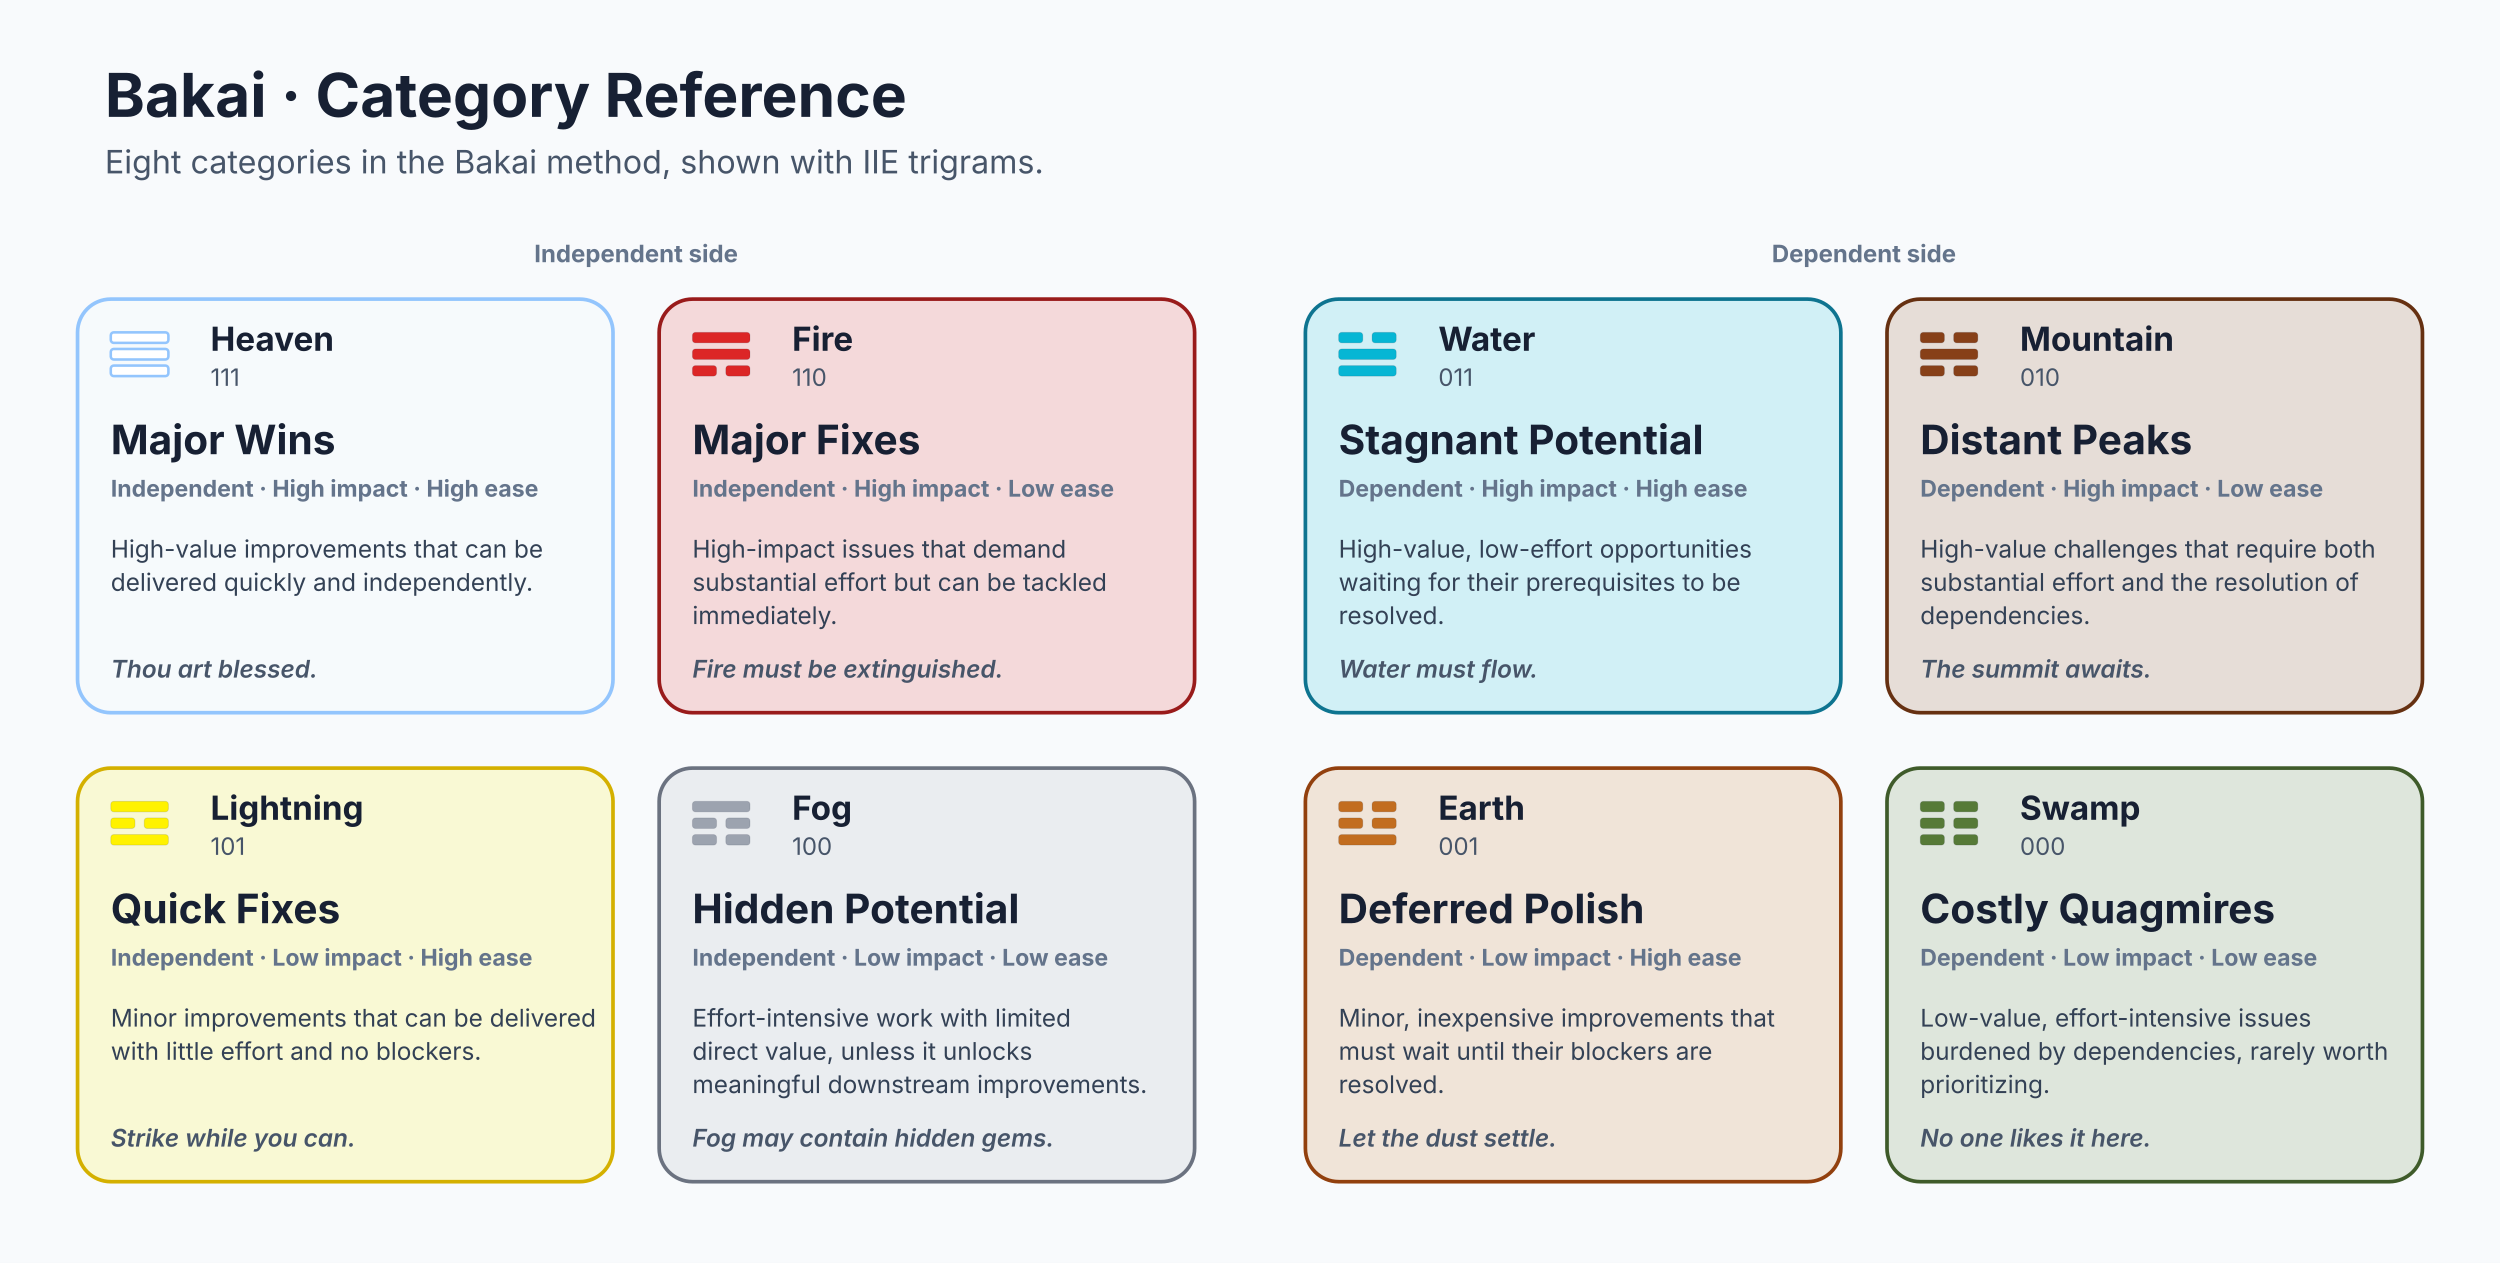
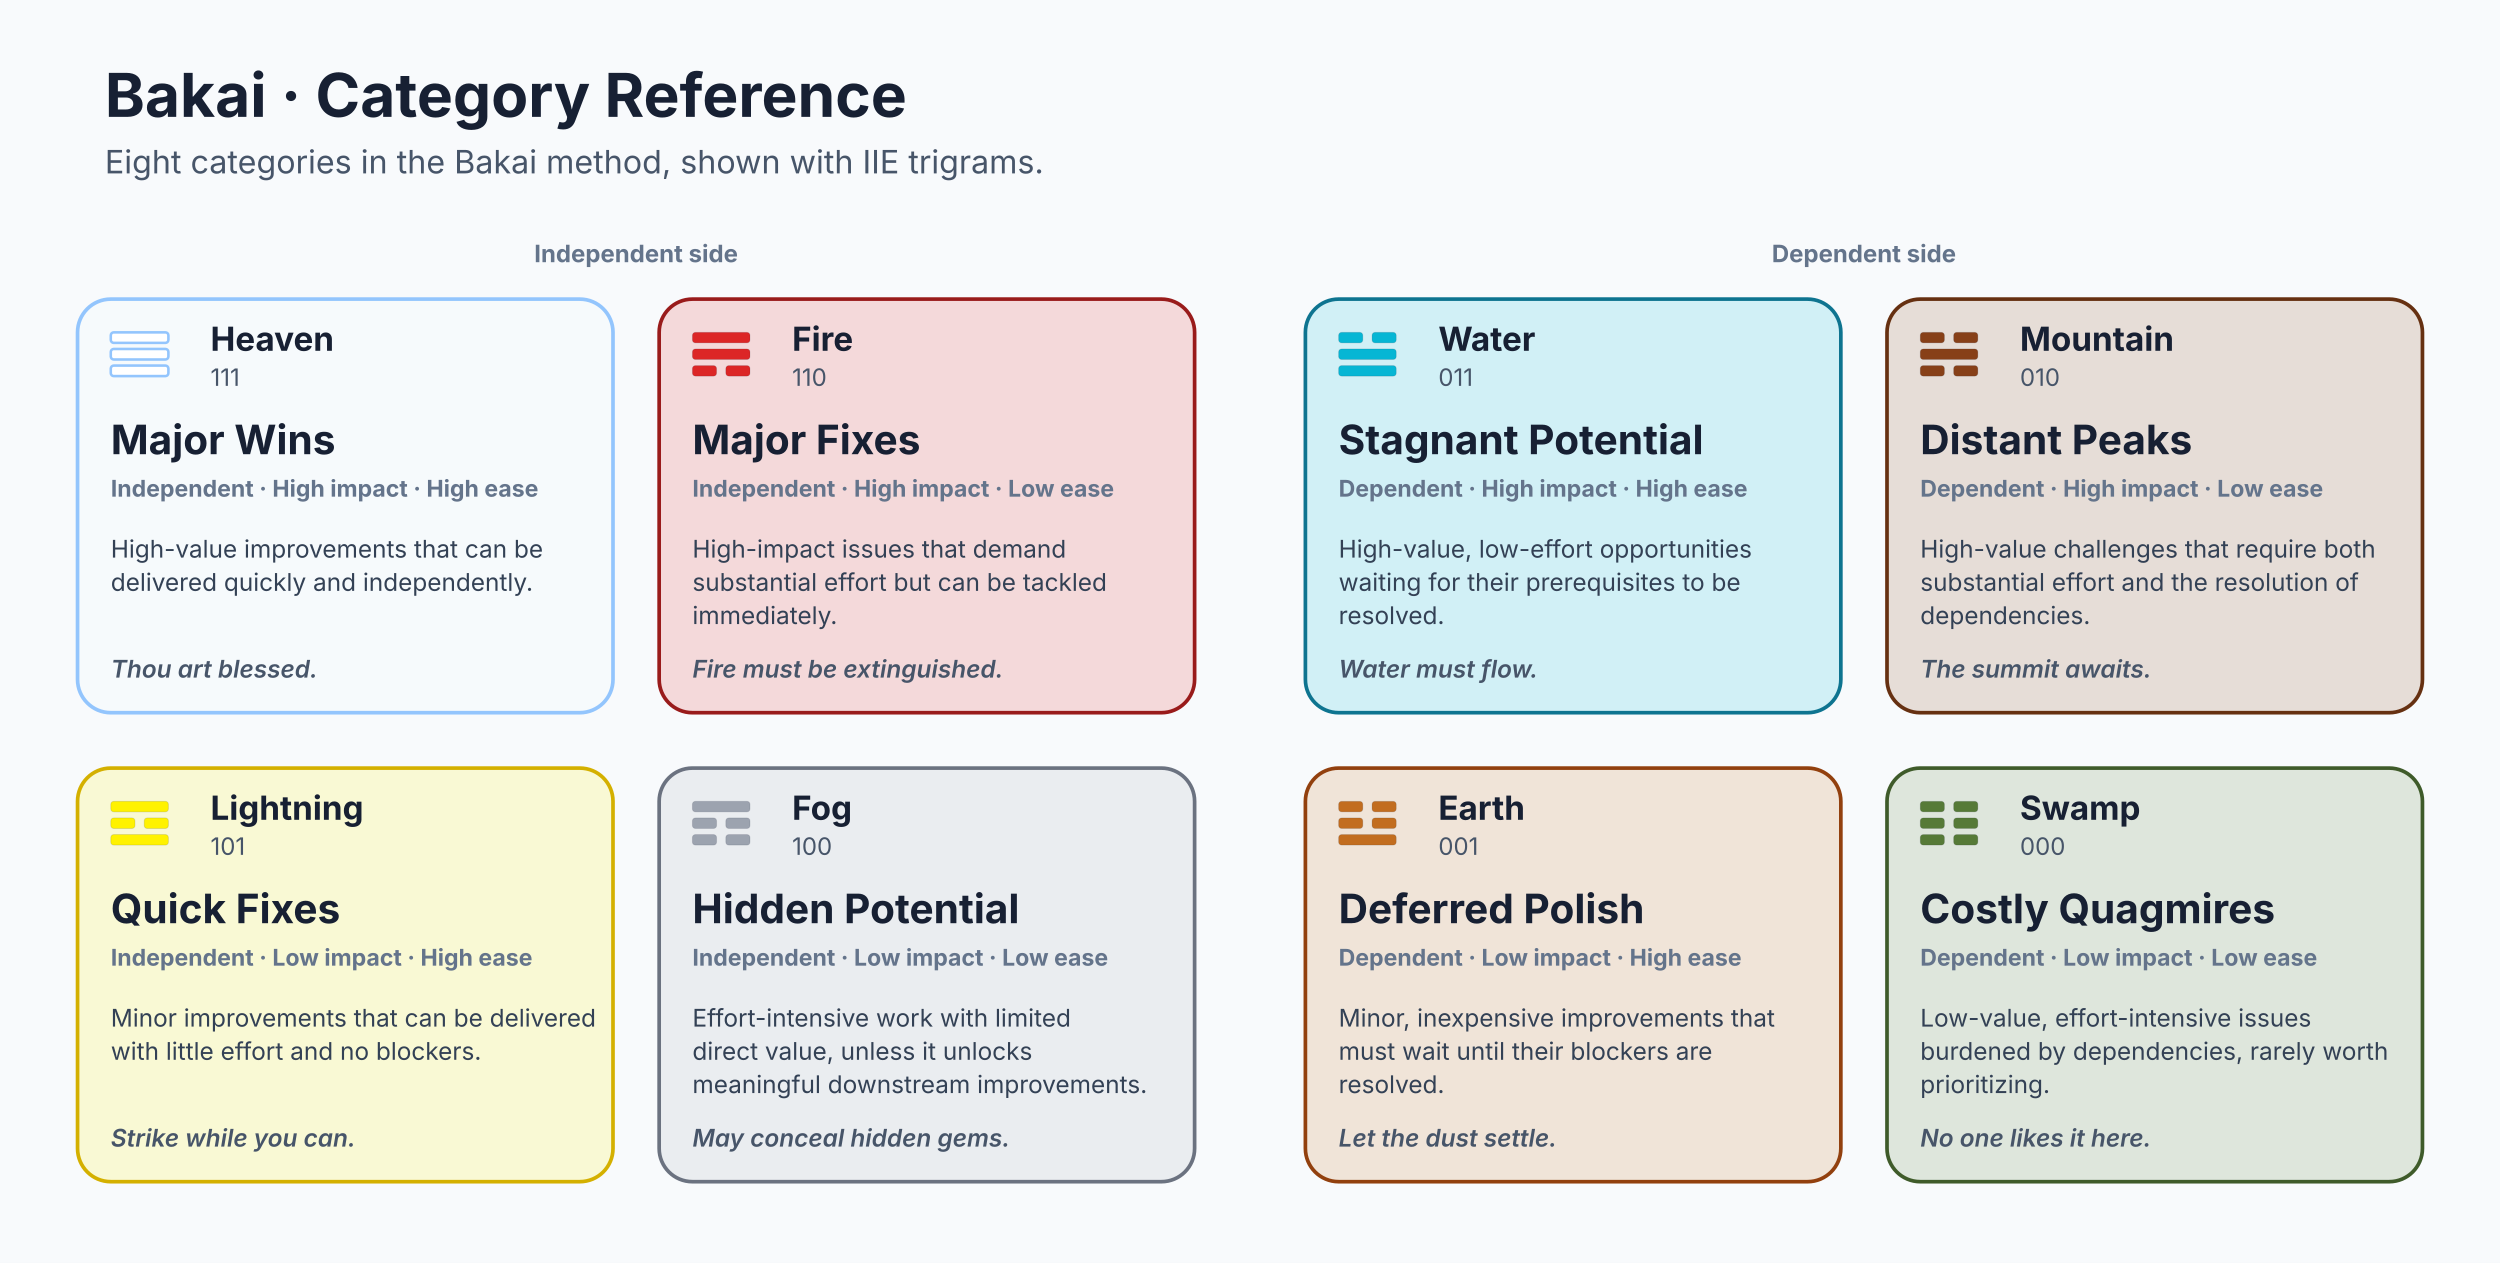
<svg xmlns="http://www.w3.org/2000/svg" width="1354" height="684" viewBox="0 0 1354 684" role="img" aria-label="Bakai category reference">
  <rect width="100%" height="100%" fill="#f8fafc" />
  <g font-family="Inter, Arial, Helvetica, sans-serif">
    <text x="56.8" y="63.3" font-size="32.76" font-weight="700" fill="#172033">Bakai · Category Reference</text>
    <text x="56.8" y="93.9" font-size="17.47" fill="#475569">Eight categories in the Bakai method, shown with IIE trigrams.</text>
    <text x="344.5" y="142" text-anchor="middle" font-size="13" font-weight="700" fill="#64748b">Independent side</text>
    <text x="1009.5" y="142" text-anchor="middle" font-size="13" font-weight="700" fill="#64748b">Dependent side</text>
    <rect x="42" y="162" width="290" height="224" rx="18" fill="#EAF6FF" fill-opacity="0.16" stroke="#93C5FD" stroke-width="2" />
    <rect x="60.0" y="180" width="31.2" height="5.7" rx="1.6" fill="#FFFFFF" stroke="#93C5FD" stroke-width="1.4" />
    <rect x="60.0" y="189" width="31.2" height="5.7" rx="1.6" fill="#FFFFFF" stroke="#93C5FD" stroke-width="1.4" />
    <rect x="60.0" y="198" width="31.2" height="5.7" rx="1.6" fill="#FFFFFF" stroke="#93C5FD" stroke-width="1.4" />
    <text x="114" y="190" font-size="18" font-weight="700" fill="#172033">Heaven</text>
    <text x="114" y="209" font-size="13" fill="#475569">111</text>
    <text x="60" y="246" font-size="22" font-weight="700" fill="#172033">Major Wins</text>
    <text x="60" y="269" font-size="12.5" font-weight="700" fill="#64748b">Independent · High impact · High ease</text>
    <text x="60" y="302" font-size="13.2" fill="#334155">High-value improvements that can be</text>
    <text x="60" y="320" font-size="13.2" fill="#334155">delivered quickly and independently.</text>
    <text x="60" y="367" font-size="13.2" font-style="italic" font-weight="600" fill="#475569">Thou art blessed.</text>
    <rect x="357" y="162" width="290" height="224" rx="18" fill="#DC2626" fill-opacity="0.16" stroke="#991B1B" stroke-width="2" />
    <rect x="375.0" y="180" width="31.2" height="5.7" rx="1.6" fill="#DC2626" stroke="rgba(23,32,51,0.14)" stroke-width="0.5" />
    <rect x="375.0" y="189" width="31.2" height="5.7" rx="1.6" fill="#DC2626" stroke="rgba(23,32,51,0.14)" stroke-width="0.5" />
    <rect x="375.0" y="198" width="13.1" height="5.7" rx="1.6" fill="#DC2626" stroke="rgba(23,32,51,0.14)" stroke-width="0.5" />
    <rect x="393.1" y="198" width="13.1" height="5.7" rx="1.6" fill="#DC2626" stroke="rgba(23,32,51,0.14)" stroke-width="0.5" />
    <text x="429" y="190" font-size="18" font-weight="700" fill="#172033">Fire</text>
    <text x="429" y="209" font-size="13" fill="#475569">110</text>
    <text x="375" y="246" font-size="22" font-weight="700" fill="#172033">Major Fixes</text>
    <text x="375" y="269" font-size="12.5" font-weight="700" fill="#64748b">Independent · High impact · Low ease</text>
    <text x="375" y="302" font-size="13.2" fill="#334155">High-impact issues that demand</text>
    <text x="375" y="320" font-size="13.2" fill="#334155">substantial effort but can be tackled</text>
    <text x="375" y="338" font-size="13.2" fill="#334155">immediately.</text>
    <text x="375" y="367" font-size="13.2" font-style="italic" font-weight="600" fill="#475569">Fire must be extinguished.</text>
    <rect x="42" y="416" width="290" height="224" rx="18" fill="#FFF200" fill-opacity="0.16" stroke="#D4B000" stroke-width="2" />
    <rect x="60.0" y="434" width="31.2" height="5.7" rx="1.6" fill="#FFF200" stroke="rgba(23,32,51,0.14)" stroke-width="0.5" />
    <rect x="60.0" y="443" width="13.1" height="5.7" rx="1.6" fill="#FFF200" stroke="rgba(23,32,51,0.14)" stroke-width="0.5" />
    <rect x="78.1" y="443" width="13.1" height="5.7" rx="1.6" fill="#FFF200" stroke="rgba(23,32,51,0.14)" stroke-width="0.5" />
    <rect x="60.0" y="452" width="31.2" height="5.7" rx="1.6" fill="#FFF200" stroke="rgba(23,32,51,0.14)" stroke-width="0.5" />
    <text x="114" y="444" font-size="18" font-weight="700" fill="#172033">Lightning</text>
    <text x="114" y="463" font-size="13" fill="#475569">101</text>
    <text x="60" y="500" font-size="22" font-weight="700" fill="#172033">Quick Fixes</text>
    <text x="60" y="523" font-size="12.5" font-weight="700" fill="#64748b">Independent · Low impact · High ease</text>
    <text x="60" y="556" font-size="13.2" fill="#334155">Minor improvements that can be delivered</text>
    <text x="60" y="574" font-size="13.2" fill="#334155">with little effort and no blockers.</text>
    <text x="60" y="621" font-size="13.2" font-style="italic" font-weight="600" fill="#475569">Strike while you can.</text>
    <rect x="357" y="416" width="290" height="224" rx="18" fill="#9CA3AF" fill-opacity="0.16" stroke="#6B7280" stroke-width="2" />
    <rect x="375.0" y="434" width="31.2" height="5.7" rx="1.6" fill="#9CA3AF" stroke="rgba(23,32,51,0.14)" stroke-width="0.5" />
    <rect x="375.0" y="443" width="13.1" height="5.7" rx="1.6" fill="#9CA3AF" stroke="rgba(23,32,51,0.14)" stroke-width="0.5" />
    <rect x="393.1" y="443" width="13.1" height="5.7" rx="1.6" fill="#9CA3AF" stroke="rgba(23,32,51,0.14)" stroke-width="0.5" />
    <rect x="375.0" y="452" width="13.1" height="5.7" rx="1.6" fill="#9CA3AF" stroke="rgba(23,32,51,0.14)" stroke-width="0.5" />
    <rect x="393.1" y="452" width="13.1" height="5.7" rx="1.6" fill="#9CA3AF" stroke="rgba(23,32,51,0.14)" stroke-width="0.5" />
    <text x="429" y="444" font-size="18" font-weight="700" fill="#172033">Fog</text>
    <text x="429" y="463" font-size="13" fill="#475569">100</text>
    <text x="375" y="500" font-size="22" font-weight="700" fill="#172033">Hidden Potential</text>
    <text x="375" y="523" font-size="12.5" font-weight="700" fill="#64748b">Independent · Low impact · Low ease</text>
    <text x="375" y="556" font-size="13.2" fill="#334155">Effort-intensive work with limited</text>
    <text x="375" y="574" font-size="13.2" fill="#334155">direct value, unless it unlocks</text>
    <text x="375" y="592" font-size="13.2" fill="#334155">meaningful downstream improvements.</text>
-     <text x="375" y="621" font-size="13.2" font-style="italic" font-weight="600" fill="#475569">Fog may contain hidden gems.</text>
+     <text x="375" y="621" font-size="13.2" font-style="italic" font-weight="600" fill="#475569">May conceal hidden gems.</text>
    <rect x="707" y="162" width="290" height="224" rx="18" fill="#06B6D4" fill-opacity="0.16" stroke="#0E7490" stroke-width="2" />
    <rect x="725" y="180" width="13.1" height="5.7" rx="1.6" fill="#06B6D4" stroke="rgba(23,32,51,0.14)" stroke-width="0.5" />
    <rect x="743.1" y="180" width="13.1" height="5.7" rx="1.6" fill="#06B6D4" stroke="rgba(23,32,51,0.14)" stroke-width="0.5" />
    <rect x="725" y="189" width="31.2" height="5.7" rx="1.6" fill="#06B6D4" stroke="rgba(23,32,51,0.14)" stroke-width="0.5" />
    <rect x="725" y="198" width="31.2" height="5.7" rx="1.6" fill="#06B6D4" stroke="rgba(23,32,51,0.14)" stroke-width="0.5" />
    <text x="779" y="190" font-size="18" font-weight="700" fill="#172033">Water</text>
    <text x="779" y="209" font-size="13" fill="#475569">011</text>
    <text x="725" y="246" font-size="22" font-weight="700" fill="#172033">Stagnant Potential</text>
    <text x="725" y="269" font-size="12.5" font-weight="700" fill="#64748b">Dependent · High impact · High ease</text>
    <text x="725" y="302" font-size="13.2" fill="#334155">High-value, low-effort opportunities</text>
    <text x="725" y="320" font-size="13.2" fill="#334155">waiting for their prerequisites to be</text>
    <text x="725" y="338" font-size="13.2" fill="#334155">resolved.</text>
    <text x="725" y="367" font-size="13.2" font-style="italic" font-weight="600" fill="#475569">Water must flow.</text>
    <rect x="1022" y="162" width="290" height="224" rx="18" fill="#874018" fill-opacity="0.16" stroke="#663011" stroke-width="2" />
    <rect x="1040" y="180" width="13.1" height="5.7" rx="1.6" fill="#874018" stroke="rgba(23,32,51,0.14)" stroke-width="0.5" />
    <rect x="1058.1" y="180" width="13.1" height="5.7" rx="1.6" fill="#874018" stroke="rgba(23,32,51,0.14)" stroke-width="0.5" />
    <rect x="1040" y="189" width="31.2" height="5.7" rx="1.6" fill="#874018" stroke="rgba(23,32,51,0.14)" stroke-width="0.5" />
    <rect x="1040" y="198" width="13.1" height="5.7" rx="1.6" fill="#874018" stroke="rgba(23,32,51,0.14)" stroke-width="0.5" />
    <rect x="1058.1" y="198" width="13.1" height="5.7" rx="1.6" fill="#874018" stroke="rgba(23,32,51,0.14)" stroke-width="0.5" />
    <text x="1094" y="190" font-size="18" font-weight="700" fill="#172033">Mountain</text>
    <text x="1094" y="209" font-size="13" fill="#475569">010</text>
    <text x="1040" y="246" font-size="22" font-weight="700" fill="#172033">Distant Peaks</text>
    <text x="1040" y="269" font-size="12.5" font-weight="700" fill="#64748b">Dependent · High impact · Low ease</text>
    <text x="1040" y="302" font-size="13.2" fill="#334155">High-value challenges that require both</text>
    <text x="1040" y="320" font-size="13.2" fill="#334155">substantial effort and the resolution of</text>
    <text x="1040" y="338" font-size="13.2" fill="#334155">dependencies.</text>
    <text x="1040" y="367" font-size="13.2" font-style="italic" font-weight="600" fill="#475569">The summit awaits.</text>
    <rect x="707" y="416" width="290" height="224" rx="18" fill="#C26D1F" fill-opacity="0.16" stroke="#92400E" stroke-width="2" />
    <rect x="725" y="434" width="13.1" height="5.7" rx="1.6" fill="#C26D1F" stroke="rgba(23,32,51,0.14)" stroke-width="0.5" />
    <rect x="743.1" y="434" width="13.1" height="5.7" rx="1.6" fill="#C26D1F" stroke="rgba(23,32,51,0.14)" stroke-width="0.5" />
    <rect x="725" y="443" width="13.1" height="5.7" rx="1.6" fill="#C26D1F" stroke="rgba(23,32,51,0.14)" stroke-width="0.5" />
    <rect x="743.1" y="443" width="13.1" height="5.7" rx="1.6" fill="#C26D1F" stroke="rgba(23,32,51,0.14)" stroke-width="0.5" />
    <rect x="725" y="452" width="31.2" height="5.7" rx="1.6" fill="#C26D1F" stroke="rgba(23,32,51,0.14)" stroke-width="0.5" />
    <text x="779" y="444" font-size="18" font-weight="700" fill="#172033">Earth</text>
    <text x="779" y="463" font-size="13" fill="#475569">001</text>
    <text x="725" y="500" font-size="22" font-weight="700" fill="#172033">Deferred Polish</text>
    <text x="725" y="523" font-size="12.5" font-weight="700" fill="#64748b">Dependent · Low impact · High ease</text>
    <text x="725" y="556" font-size="13.2" fill="#334155">Minor, inexpensive improvements that</text>
    <text x="725" y="574" font-size="13.2" fill="#334155">must wait until their blockers are</text>
    <text x="725" y="592" font-size="13.2" fill="#334155">resolved.</text>
    <text x="725" y="621" font-size="13.2" font-style="italic" font-weight="600" fill="#475569">Let the dust settle.</text>
    <rect x="1022" y="416" width="290" height="224" rx="18" fill="#567A37" fill-opacity="0.16" stroke="#3F5B2A" stroke-width="2" />
    <rect x="1040" y="434" width="13.1" height="5.7" rx="1.6" fill="#567A37" stroke="rgba(23,32,51,0.14)" stroke-width="0.5" />
    <rect x="1058.1" y="434" width="13.1" height="5.7" rx="1.6" fill="#567A37" stroke="rgba(23,32,51,0.14)" stroke-width="0.5" />
    <rect x="1040" y="443" width="13.1" height="5.7" rx="1.6" fill="#567A37" stroke="rgba(23,32,51,0.14)" stroke-width="0.5" />
    <rect x="1058.1" y="443" width="13.1" height="5.7" rx="1.6" fill="#567A37" stroke="rgba(23,32,51,0.14)" stroke-width="0.5" />
    <rect x="1040" y="452" width="13.1" height="5.7" rx="1.6" fill="#567A37" stroke="rgba(23,32,51,0.14)" stroke-width="0.5" />
    <rect x="1058.1" y="452" width="13.1" height="5.7" rx="1.6" fill="#567A37" stroke="rgba(23,32,51,0.14)" stroke-width="0.5" />
    <text x="1094" y="444" font-size="18" font-weight="700" fill="#172033">Swamp</text>
    <text x="1094" y="463" font-size="13" fill="#475569">000</text>
    <text x="1040" y="500" font-size="22" font-weight="700" fill="#172033">Costly Quagmires</text>
    <text x="1040" y="523" font-size="12.5" font-weight="700" fill="#64748b">Dependent · Low impact · Low ease</text>
    <text x="1040" y="556" font-size="13.2" fill="#334155">Low-value, effort-intensive issues</text>
    <text x="1040" y="574" font-size="13.2" fill="#334155">burdened by dependencies, rarely worth</text>
    <text x="1040" y="592" font-size="13.2" fill="#334155">prioritizing.</text>
    <text x="1040" y="621" font-size="13.2" font-style="italic" font-weight="600" fill="#475569">No one likes it here.</text>
  </g>
</svg>
